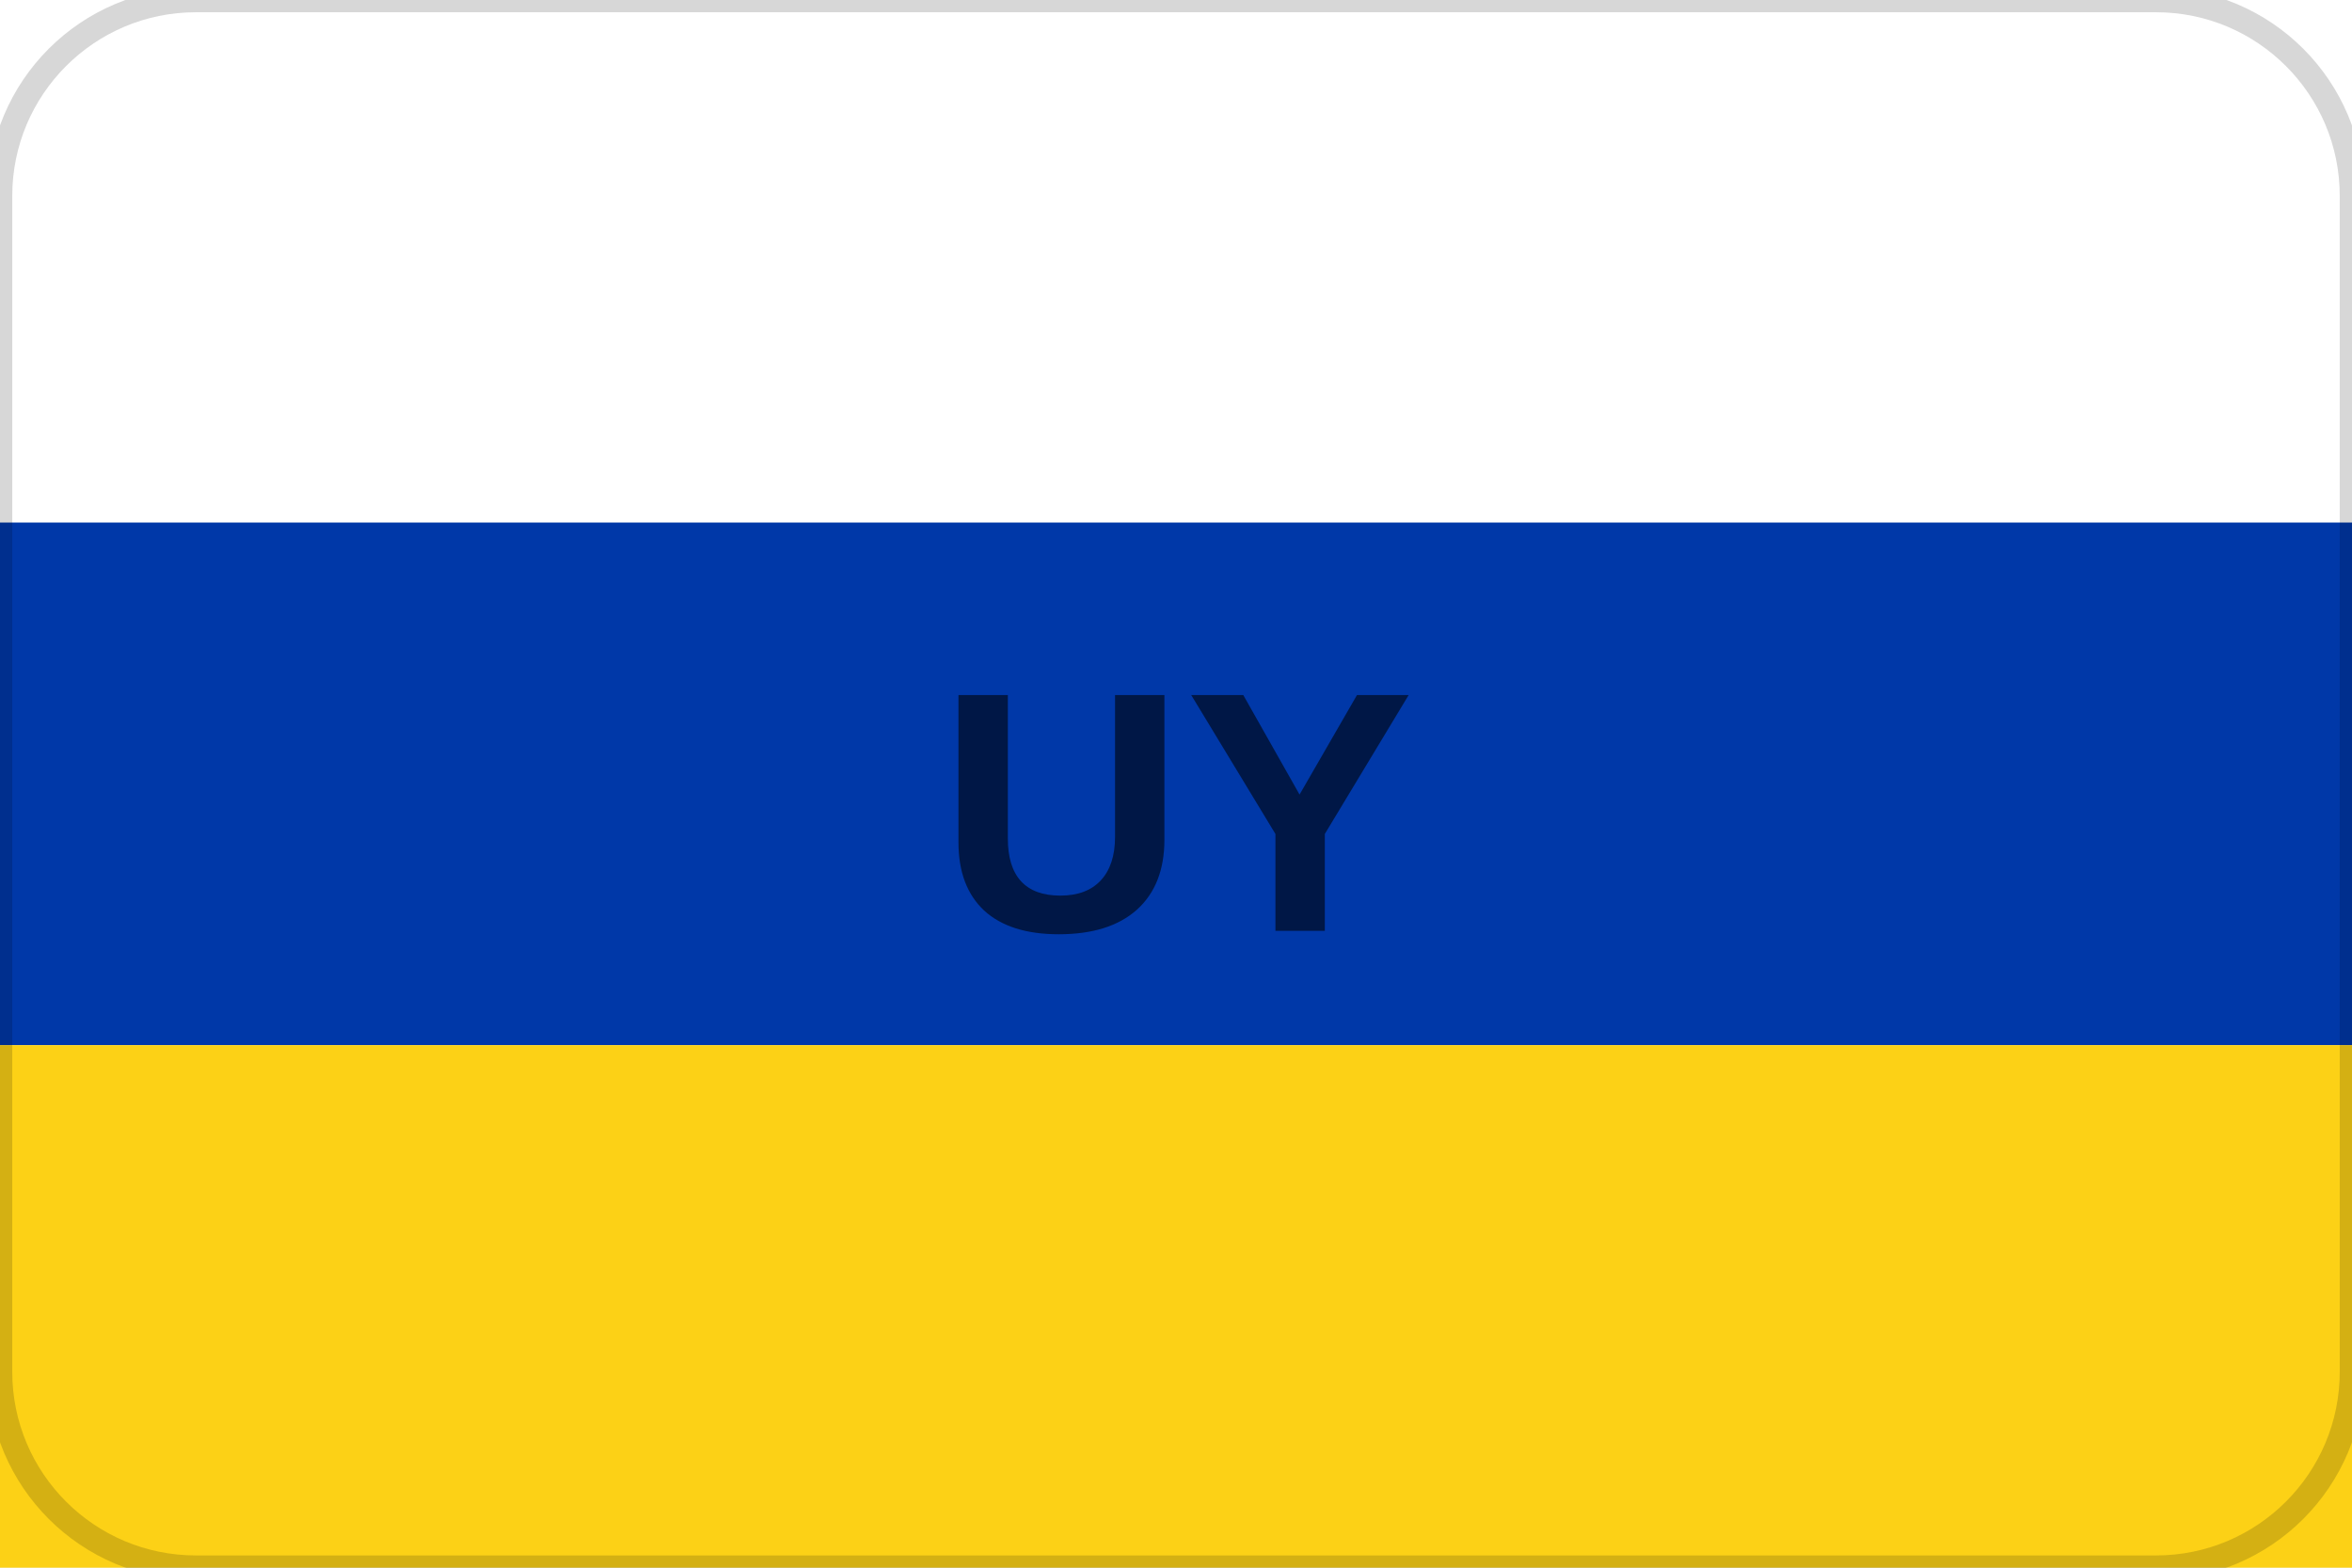
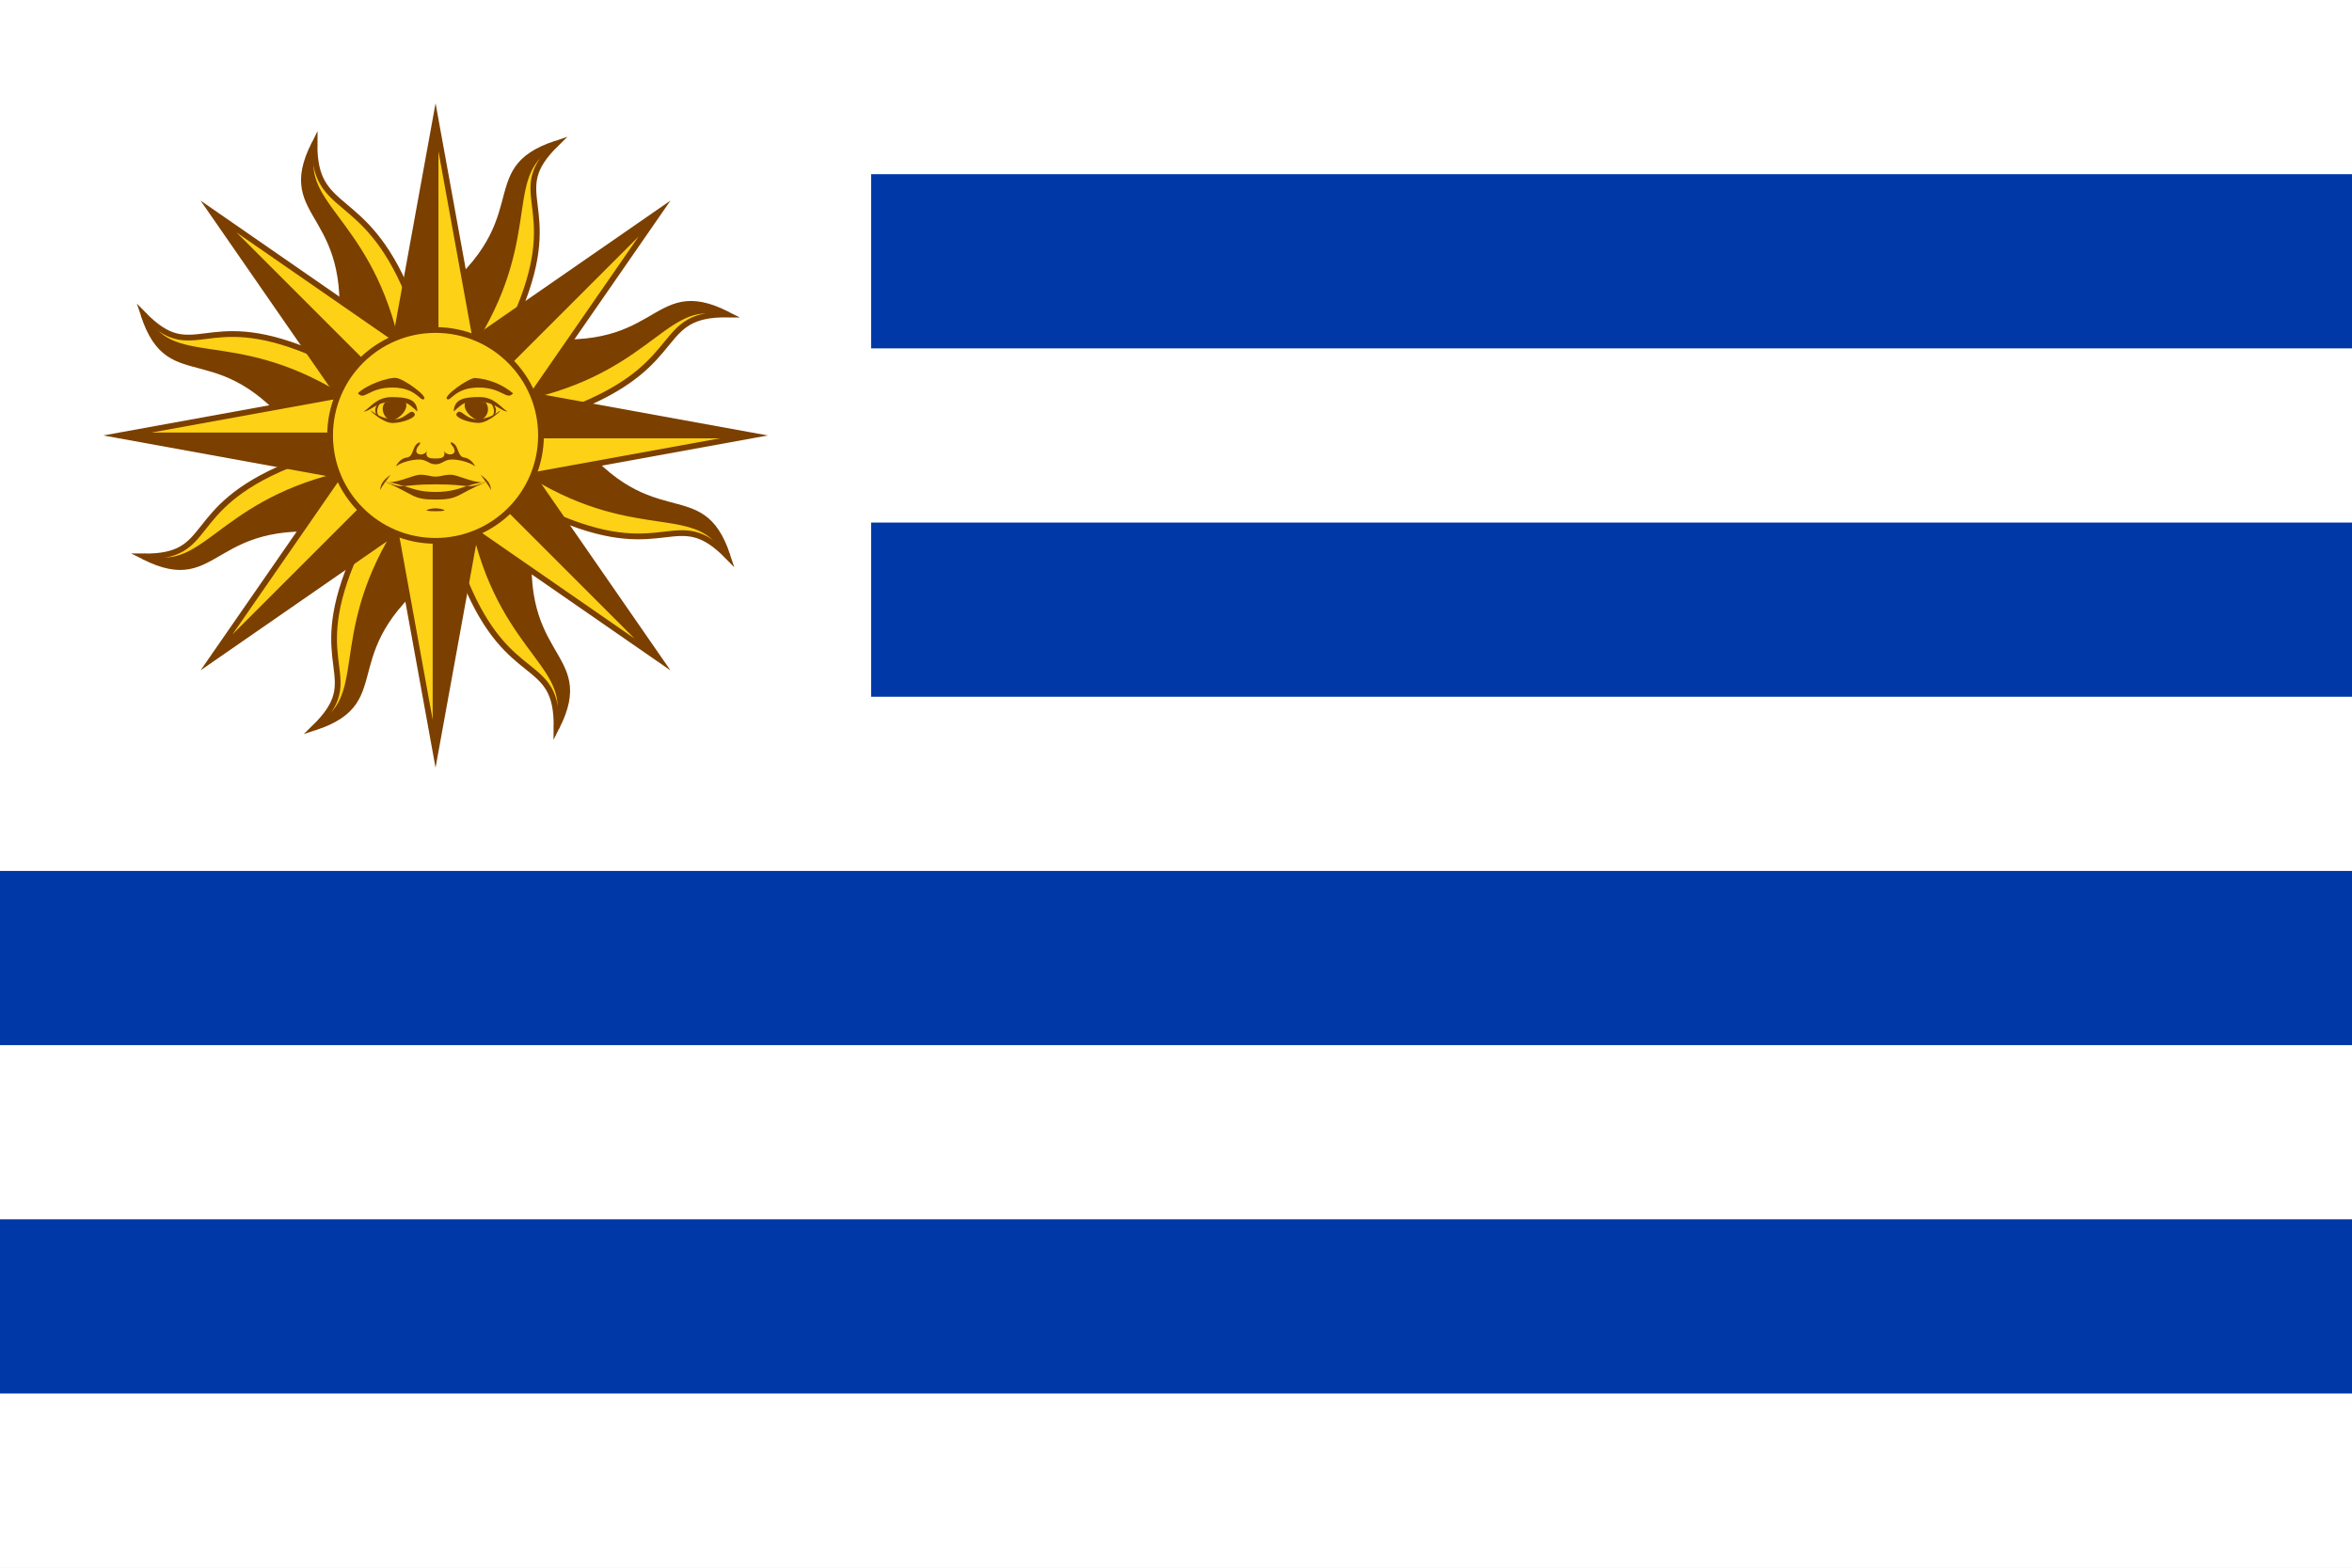
- <svg xmlns="http://www.w3.org/2000/svg" width="96" height="64" viewBox="0 0 96 64">
-   <rect width="96" height="64" rx="8" fill="#f8fafc" />
-   <rect y="0" width="96" height="21.333" fill="#ffffff" />
-   <rect y="21.333" width="96" height="21.333" fill="#0038a8" />
-   <rect y="42.667" width="96" height="21.333" fill="#fcd116" />
-   <rect width="96" height="64" rx="8" fill="none" stroke="rgba(0,0,0,.16)" />
-   <text x="48" y="38" text-anchor="middle" font-family="Arial, sans-serif" font-size="14" font-weight="700" fill="rgba(0,0,0,.58)">UY</text>
+ <svg xmlns="http://www.w3.org/2000/svg" xmlns:xlink="http://www.w3.org/1999/xlink" viewBox="-5 -5 945 630">
+   <style>.C{stroke-width:.6}.D{stroke-linecap:square}.E{stroke-width:.27}.F{fill:#7b3f00}.G{stroke-width:.61}.H{fill:#fcd116}</style>
+   <defs>
+     <path id="A" d="M1.5 9 .2 11.03l.1.02c-.99 6.45.12 10.63.93 13.88.41 1.63.75 3.03.69 4.37a5.66 5.66 0 0 1-.71 2.54C5.86 26.68-1.46 24.12 6 12z" class="D E F" />
+     <path id="B" fill="none" d="M0 11c-2 13 4.5 17 0 22" />
+     <path id="C" d="M0 0h-6l6 33L6 0zv33" />
+     <path id="D" stroke="none" d="M0 0h6zv33L6 0" class="F" />
+   </defs>
+   <path fill="#fff" d="M-5-5h945v630H-5z" />
+   <path fill="#0038a8" d="M345 65h595v70H345zm0 140h595v70H345zM-5 345h945v70H-5zm0 140h945v70H-5z" />
+   <g transform="translate(234.285 -392.52)scale(3.7795)">
+     <g stroke="#7b3f00" stroke-miterlimit="20">
+       <g class="H">
+         <path d="m-19.11 157.89 3.07 4.58c-12.6 9.12-4.91 14.51-13.83 17.42 5.55-5.42-.73-6.25 3.94-17.55" class="D G" />
+         <g transform="matrix(.3898 .9411 -.9411 .3898 -17.009 148.833)">
+           <g class="D">
+             <path d="M1.5 9 6 12c-8 13 1 15-6 21 3-7-3.01-5.58-3.01-17.58" class="C" />
+             <use xlink:href="#A" class="E" />
+           </g>
+           <use xlink:href="#B" class="C" />
+         </g>
+         <path d="m-17.01 148.83-4.32-4.32-19.45 28.09 28.09-19.45-4.32-4.32-23.77 23.77" class="G" />
+         <g transform="matrix(-.3898 .9412 -.941 -.3898 -17.009 148.833)">
+           <g class="D">
+             <path d="M1.5 9 6 12c-8 13 1 15-6 21 3-7-3.03-5.45-3.03-17.45" class="C" />
+             <use xlink:href="#A" class="E" />
+           </g>
+           <use xlink:href="#B" class="C" />
+         </g>
+         <g class="C" transform="matrix(0 1.0187 -1.0186 0 -17.009 148.833)">
+           <use xlink:href="#C" />
+           <use xlink:href="#D" />
+         </g>
+         <g transform="matrix(-.9411 .3898 -.3898 -.9411 -17.009 148.833)">
+           <g class="D">
+             <path d="M1.5 9 6 12c-8 13 1 15-6 21 3-7-3.02-6.24-3.02-18.24" class="C" />
+             <use xlink:href="#A" class="E" />
+           </g>
+           <use xlink:href="#B" class="C" />
+         </g>
+         <g class="C" transform="scale(-1.0187)rotate(-45 -168.018 -93.21)">
+           <use xlink:href="#C" />
+           <use xlink:href="#D" />
+         </g>
+         <g transform="rotate(-157.5 6.298 76.108)scale(1.0186)">
+           <g class="D">
+             <path d="M1.5 9 6 12c-8 13 1 15-6 21 3-7-3.01-5.46-3.01-17.46" class="C" />
+             <use xlink:href="#A" class="E" />
+           </g>
+           <use xlink:href="#B" class="C" />
+         </g>
+         <g class="C" transform="rotate(180 -8.504 74.417)scale(1.0186)">
+           <use xlink:href="#C" />
+           <use xlink:href="#D" />
+         </g>
+         <g transform="rotate(-112.5 41.22 80.1)scale(1.0186)">
+           <g class="D">
+             <path d="M1.5 9 6 12c-8 13 1 15-6 21 3-7-2.95-5.79-2.95-17.79" class="C" />
+             <use xlink:href="#A" class="E" />
+           </g>
+           <use xlink:href="#B" class="C" />
+         </g>
+         <g class="C" transform="rotate(-135 22.32 77.94)scale(1.0186)">
+           <use xlink:href="#C" />
+           <use xlink:href="#D" />
+         </g>
+         <g transform="matrix(.3898 -.941 .9412 .3898 -17.009 148.833)">
+           <g class="D">
+             <path d="M1.5 9 6 12c-8 13 1 15-6 21 3-7-3.02-5.59-3.02-17.59" class="C" />
+             <use xlink:href="#A" class="E" />
+           </g>
+           <use xlink:href="#B" class="C" />
+         </g>
+         <g class="C" transform="matrix(0 -1.0186 1.0187 0 -17.009 148.833)">
+           <use xlink:href="#C" />
+           <use xlink:href="#D" />
+         </g>
+         <g transform="matrix(.9411 -.3898 .3898 .9411 -17.009 148.833)">
+           <g class="D">
+             <path d="M1.5 9 6 12c-8 13 1 15-6 21 3-7-2.98-5.66-2.98-17.66" class="C" />
+             <use xlink:href="#A" class="E" />
+           </g>
+           <use xlink:href="#B" class="C" />
+         </g>
+         <g class="C" transform="scale(1.0187)rotate(-45 168.018 93.21)">
+           <use xlink:href="#C" />
+           <use xlink:href="#D" />
+         </g>
+       </g>
+       <path stroke-width=".28" d="m-19.1 157.89-2.02 1.4.09.05c-3.44 5.68-4.03 10.05-4.53 13.43-.25 1.69-.48 3.14-1.06 4.38a5.76 5.76 0 0 1-1.66 2.11c6.38-3.04.5-8.3 12.24-16.8z" class="F" />
+       <g class="G">
+         <path fill="none" d="M-21.3 159.19c-6.95 11.45-2.39 17.75-8.58 20.7" />
+         <path d="M-17.01 148.83h-6.11l6.11 33.62 6.11-33.62h-6.11v33.62" class="H" />
+       </g>
+     </g>
+     <g class="F">
+       <path d="M-17.01 148.83h6.11zv33.62l6.11-33.62" />
+       <path d="m-17.01 148.83 4.32 4.32zl-23.77 23.77 28.09-19.45" />
+     </g>
+     <circle cx="-17.01" cy="148.83" r="11.21" stroke="#7b3f00" class="G H" />
+     <g class="F">
+       <path d="M-8.76 144.35c-.71.81-1.12-.61-3.67-.61s-2.95 1.53-3.36 1.22 2.14-2.14 2.95-2.24a7.2 7.2 0 0 1 4.07 1.63m-2.95.92a1.2 1.2 0 0 1-.61 1.94c-.71 0-2.04-1.22-1.43-2.04" />
+       <path d="M-15.07 146.18c.1-1.22 1.12-1.43 2.75-1.43s2.34 1.22 2.95 1.53c-.71 0-1.32-1.02-2.95-1.02s-1.63 0-2.75 1.02m.31.2c.41-.61.92.61 2.04.61a3.7 3.7 0 0 0 2.44-.81c.71-.51-1.02 1.22-2.14 1.22s-2.65-.61-2.34-1.02m-7.95-1.32c-.51.2-1.32 1.22 0 1.94-1.02-.71-.2-1.73 0-1.94" />
+       <path d="M-11.3 145.17c.2.2 1.02 1.22 0 1.94 1.32-.71.51-1.73 0-1.94m-7.33 4.38c-.92.2-.61 1.53-1.43 1.63s-1.22 1.02-1.12.92c.51-.41 1.63-.71 2.44-.71s1.02.51 1.73.51.92-.51 1.73-.51 1.94.31 2.44.71c.1.1-.31-.81-1.12-.92s-.51-1.43-1.43-1.63c0 .41.31.31.41.92 0 .51-.92.51-1.12 0 .2.81-.41.81-.92.81s-1.12 0-.92-.81c-.2.51-1.12.51-1.12 0 .1-.61.41-.51.41-.92zm-3.16 3.46c-.81.61-1.02.92-1.12 1.63a7 7 0 0 1 .55-.85l-.14-.06.17.02z" />
+       <path d="m-22.34 153.75-.01.02c.13.03.26.04.4.04zm.39.06a11.4 11.4 0 0 1 1.59.41c.57-.04 1.36-.19 3.35-.19s2.78.14 3.35.19a11.4 11.4 0 0 1 1.59-.41c-1.12 0-2.62-.8-3.31-.8-.81 0-1.02.2-1.63.2s-.81-.2-1.63-.2c-.69 0-2.19.8-3.31.8m9.88 0c.14 0 .28-.01.4-.04l-.01-.02z" />
+       <path d="m-11.68 153.75.17-.02-.14.06a7 7 0 0 1 .55.85c-.1-.71-.31-1.02-1.12-1.63z" />
+       <path d="M-11.65 153.78c-1.07.4-1.44.47-2.01.43-.97.31-1.76.63-3.35.63s-2.38-.32-3.35-.63c-.57.04-.94-.03-2-.44 3.19 1.38 2.85 1.88 5.35 1.88s2.16-.5 5.36-1.87m-10.71-.01c-.04-.03-.1-.04-.15-.05zm10.71 0 .15-.05a.8.8 0 0 1-.16.04zM-25.263 144.35c.714.815 1.121-.612 3.669-.612s2.955 1.529 3.362 1.223-2.14-2.14-2.955-2.242-3.159.714-4.076 1.63m2.955.918c-.713.611-.102 1.936.612 1.936s2.038-1.223 1.426-2.038" />
+       <path d="M-18.945 146.184c-.102-1.223-1.12-1.427-2.751-1.427s-2.344 1.223-2.955 1.529c.713 0 1.324-1.02 2.955-1.02s1.63 0 2.751 1.02m-.306.204c-.407-.612-.917.611-2.038.611s-1.732-.306-2.445-.815 1.019 1.223 2.14 1.223 2.649-.612 2.343-1.02M-17.01 156.58c-.51 0-1.83.31 0 .31s.51-.31 0-.31" />
+     </g>
+   </g>
</svg>
